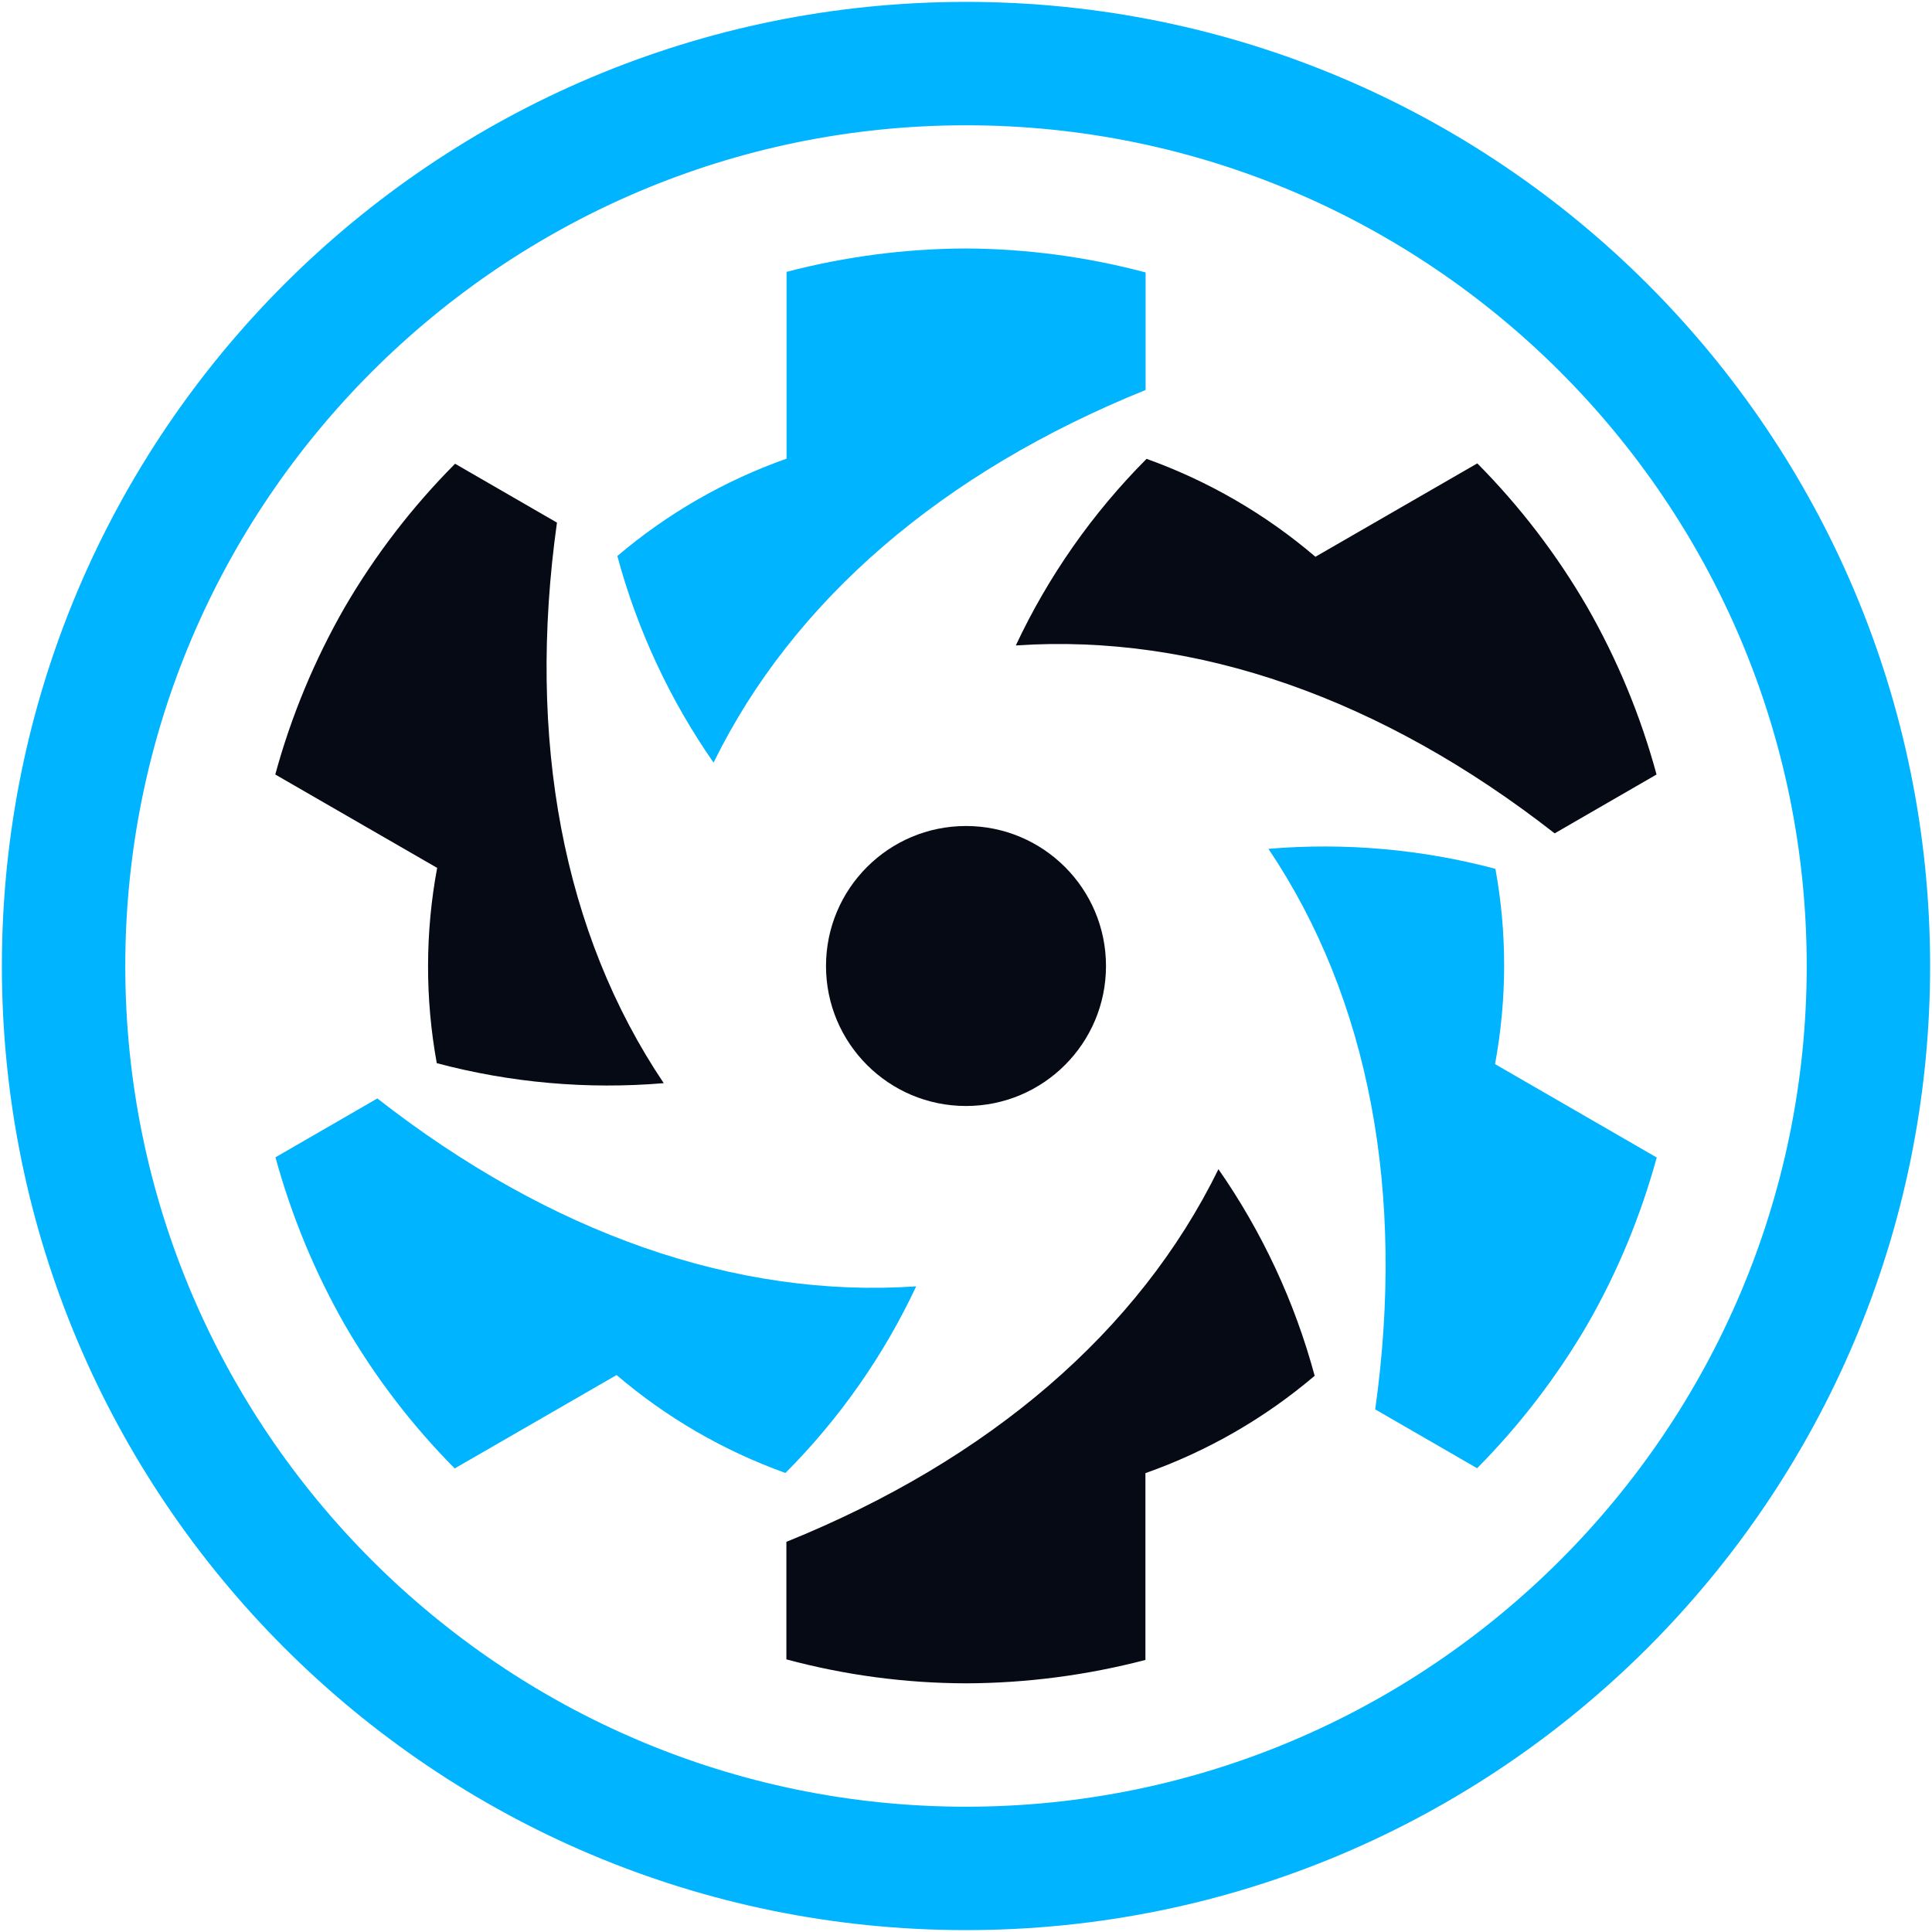
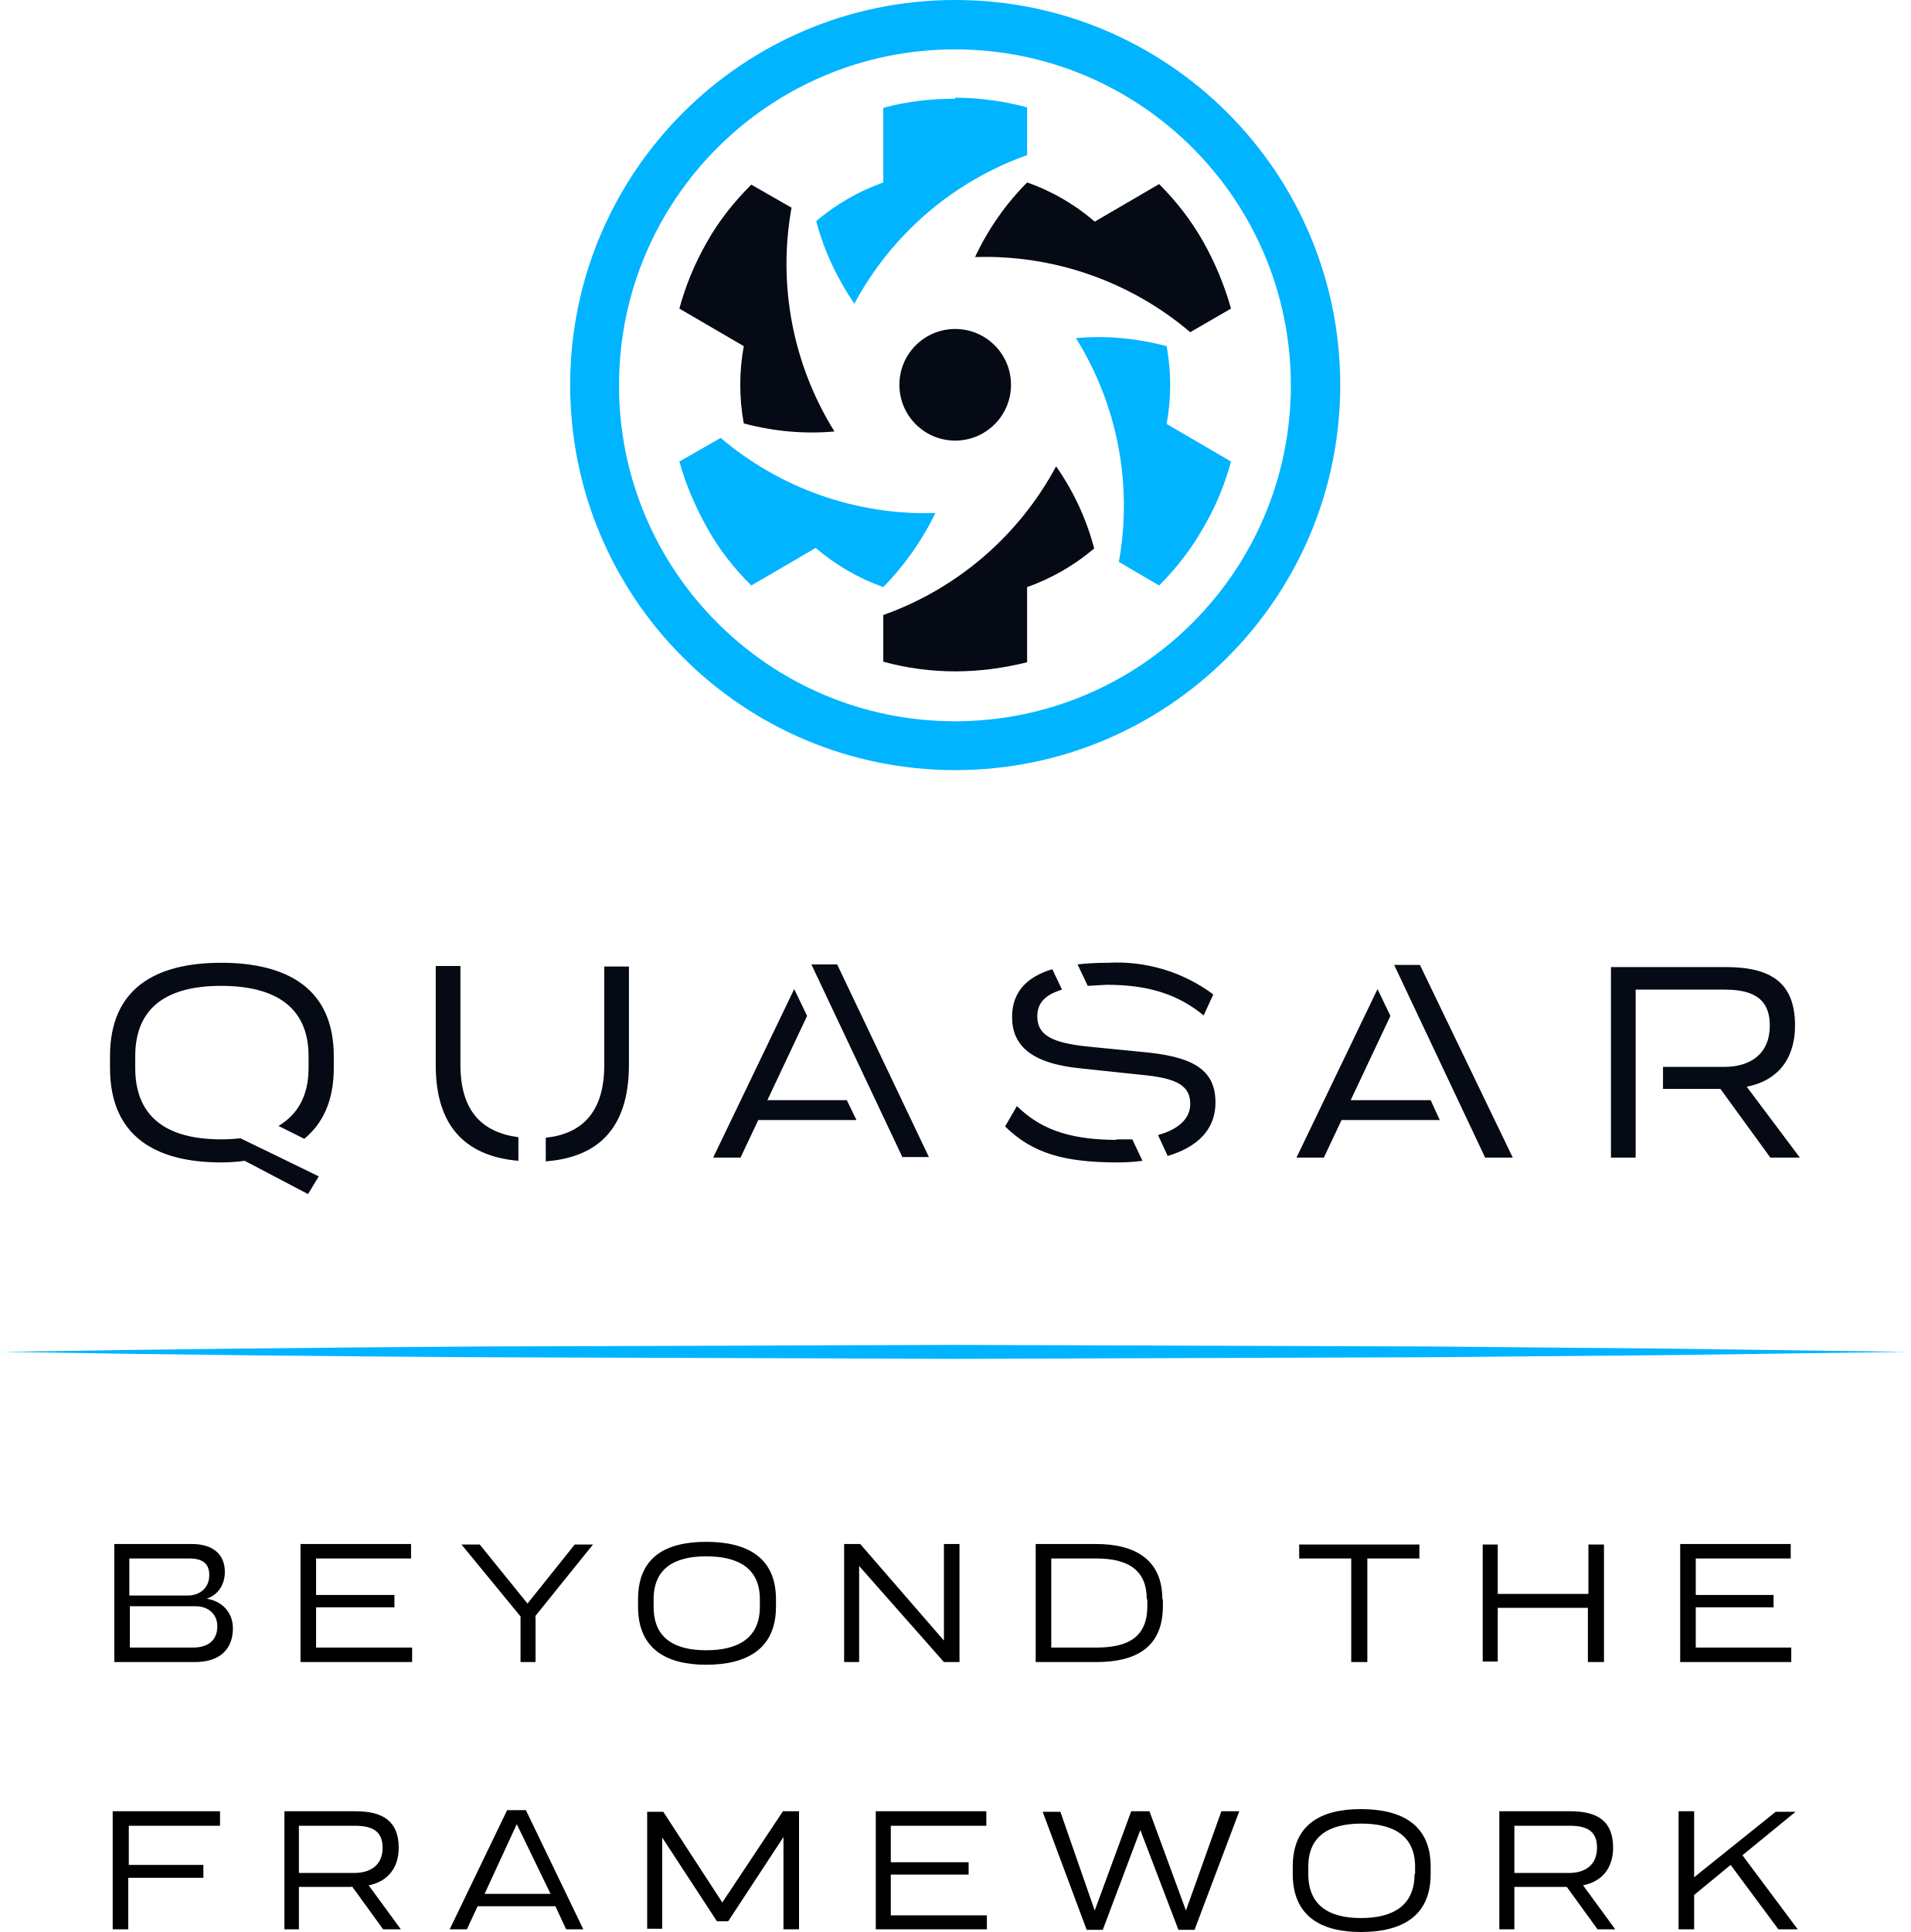
- <svg xmlns="http://www.w3.org/2000/svg" id="Layer_1" x="0" y="0" version="1.1" viewBox="0 0 1024 1024" xml:space="preserve">
-   <style>
- 		.st0 {
- 			fill: #050a14
- 		}
- 
- 		.st1 {
- 			fill: #00b4ff
- 		}
- 	</style>
-   <path id="path8860-5-4-8-2-7-1-8_20_" d="M586.2 512a74.2 74.2 0 11-148.4 0 74.2 74.2 0 11148.4 0z" class="st0" />
-   <path id="path8862-5-5-9-1-9-2-7_20_" d="M841.3 321.8a375.7 375.7 0 00-58.3-76.2l-85.8 49.5a286.7 286.7 0 00-89.5-51.9 352 352 0 00-69.3 98.9c95.5-6.5 194.1 28.1 285.6 99.6l54-31.2a377.5 377.5 0 00-36.7-88.7z" class="st0" />
-   <path id="path8866-7-5-5-0-3-5-6_20_" d="M512 892.2c32.1-.1 64.1-4.3 95.1-12.4v-99a285 285 0 0089.7-51.6 352.3 352.3 0 00-51-109.5c-42.1 85.9-121.3 154-229 197.5v62.3a369.4 369.4 0 0095.2 12.7z" class="st0" />
-   <path id="path8870-5-3-9-3-0-0-9_20_" d="M182.7 321.9a377.8 377.8 0 00-36.8 88.6l85.8 49.5a285.8 285.8 0 00-.2 103.5 352.7 352.7 0 00120.3 10.6C298.4 494.7 279.1 392 295.2 277l-54-31.2a376.9 376.9 0 00-58.5 76.1z" class="st0" />
-   <g>
-     <path id="path8864-4-8-1-2-7-3-1_20_" d="M841.3 702.1c16-27.8 28.3-57.6 36.8-88.6L792.4 564c6.4-34.6 6.4-69.6.2-103.5a352.7 352.7 0 00-120.3-10.6C725.7 529.3 745 632 728.9 747l54 31.2a382 382 0 0058.4-76.1z" class="st1" />
-     <path id="path8868-6-7-4-7-5-7-1_20_" d="M182.7 702.1a375.7 375.7 0 0058.3 76.2l85.8-49.5a286.7 286.7 0 0089.5 51.9 352 352 0 0069.3-98.9c-95.5 6.5-194.1-28.1-285.6-99.6l-54 31.2c8.5 31 20.8 60.8 36.7 88.7z" class="st1" />
-     <path id="path8872-6-3-2-1-4-2-1_20_" d="M512 131.7c-32.1.1-64.1 4.3-95.1 12.4v99a285 285 0 00-89.7 51.6 352.3 352.3 0 0051 109.5c42.1-85.9 121.3-154 229-197.5v-62.3a378.3 378.3 0 00-95.2-12.7z" class="st1" />
-   </g>
-   <path d="M512 66.4c245.7 0 445.6 199.9 445.6 445.6S757.7 957.6 512 957.6 66.4 757.7 66.4 512 266.3 66.4 512 66.4M512 1a511 511 0 100 1022A511 511 0 00512 1z" class="st1" />
+ <svg xmlns="http://www.w3.org/2000/svg" viewBox="0 0 356 360">
+   <path d="M43.4 303.4c0 3.8-2.3 6.3-7.1 6.3h-15v-22h14.4c4.3 0 6.2 2.2 6.2 5.2 0 2.6-1.5 4.4-3.4 5 2.8.4 4.9 2.5 4.9 5.5zm-8-13H24.1v6.9H35c2.1 0 4-1.3 4-3.8 0-2.2-1.3-3.1-3.7-3.1zm5.1 12.6c0-2.3-1.8-3.7-4-3.7H24.2v7.7h11.7c3.4 0 4.6-1.8 4.6-4zm36.3 4v2.7H56v-22h20.6v2.7H58.9v6.8h14.6v2.3H58.9v7.5h17.9zm23-5.8v8.5H97v-8.5l-11-13.4h3.4l8.9 11 8.8-11h3.4l-10.8 13.4zm19.1-1.8V298c0-7.9 5.2-10.7 12.7-10.7 7.5 0 13 2.8 13 10.7v1.4c0 7.9-5.5 10.8-13 10.8s-12.7-3-12.7-10.8zm22.7 0V298c0-5.7-3.9-8-10-8-6 0-9.8 2.3-9.8 8v1.4c0 5.8 3.8 8.1 9.8 8.1 6 0 10-2.3 10-8.1zm37.2-11.6v21.9h-2.9l-15.8-17.9v17.9h-2.8v-22h3l15.6 18v-18h2.9zm37.9 10.2v1.3c0 7.8-5.2 10.4-12.4 10.4H193v-22h11.2c7.2 0 12.4 2.8 12.4 10.3zm-3 0c0-5.3-3.3-7.6-9.4-7.6h-8.4V307h8.4c6 0 9.5-2 9.5-7.7V298zm50.8-7.6h-9.7v19.3h-3v-19.3h-9.7v-2.6h22.4v2.6zm34.4-2.6v21.9h-3v-10.1h-16.8v10h-2.8v-21.8h2.8v9.2H296v-9.2h2.9zm34.9 19.2v2.7h-20.7v-22h20.6v2.7H316v6.8h14.5v2.3H316v7.5h17.8zM24 340.2v7.3h13.9v2.4h-14v9.6H21v-22h20v2.7H24zm41.5 11.4h-9.8v7.9H53v-22h13.3c5.1 0 8 1.9 8 6.8 0 3.7-2 6.3-5.6 7l6 8.2h-3.3l-5.8-8zm-9.8-2.6H66c3.1 0 5.3-1.5 5.3-4.7 0-3.3-2.2-4.1-5.3-4.1H55.7v8.8zm47.9 6.2H89l-2 4.3h-3.2l10.7-22.2H98l10.7 22.2h-3.2l-2-4.3zm-1-2.3l-6.3-13-6 13h12.2zm46.3-15.3v21.9H146v-17.2L135.7 358h-2.1l-10.2-15.6v17h-2.8v-21.8h3l11 16.9 11.3-17h3zm35 19.3v2.6h-20.7v-22h20.6v2.7H166v6.8h14.5v2.3H166v7.6h17.8zm47-19.3l-8.3 22h-3l-7.1-18.6-7 18.6h-3l-8.2-22h3.3L204 356l6.8-18.5h3.4L221 356l6.6-18.5h3.3zm10 11.6v-1.4c0-7.8 5.2-10.7 12.7-10.7 7.6 0 13 2.9 13 10.7v1.4c0 7.9-5.4 10.8-13 10.8-7.5 0-12.7-3-12.7-10.8zm22.8 0v-1.4c0-5.7-4-8-10-8s-9.9 2.3-9.9 8v1.4c0 5.8 3.8 8.2 9.8 8.2 6.1 0 10-2.4 10-8.2zm28.3 2.4h-9.8v7.9h-2.8v-22h13.2c5.2 0 8 1.9 8 6.8 0 3.7-2 6.3-5.6 7l6 8.2h-3.3l-5.8-8zm-9.8-2.6h10.2c3 0 5.2-1.5 5.2-4.7 0-3.3-2.1-4.1-5.2-4.1h-10.2v8.8zm40.3-1.5l-6.8 5.6v6.4h-2.9v-22h2.9v12.3l15.2-12.2h3.7l-9.9 8.1 10.3 13.8h-3.6l-8.9-12z" />
+   <path fill="#050A14" d="M188.4 71.7a10.4 10.4 0 01-20.8 0 10.4 10.4 0 1120.8 0zM224.2 45c-2.2-3.9-5-7.5-8.2-10.7l-12 7c-3.7-3.2-8-5.7-12.6-7.3a49.4 49.4 0 00-9.7 13.9 59 59 0 0140.1 14l7.6-4.4a57 57 0 00-5.2-12.5zM178 125.1c4.5 0 9-.6 13.4-1.7v-14a40 40 0 0012.5-7.2 47.7 47.7 0 00-7.1-15.3 59 59 0 01-32.2 27.7v8.7c4.4 1.2 8.9 1.8 13.4 1.8zM131.8 45c-2.3 4-4 8.1-5.2 12.5l12 7a40 40 0 000 14.4c5.7 1.5 11.3 2 16.9 1.5a59 59 0 01-8-41.7l-7.5-4.3c-3.2 3.2-6 6.7-8.2 10.6z" />
+   <path fill="#00B4FF" d="M224.2 98.4c2.3-3.9 4-8 5.2-12.4l-12-7a40 40 0 000-14.5c-5.7-1.5-11.3-2-16.9-1.5a59 59 0 018 41.7l7.5 4.4c3.2-3.2 6-6.8 8.2-10.7zm-92.4 0c2.2 4 5 7.5 8.2 10.7l12-7a40 40 0 0012.6 7.3c4-4.1 7.3-8.8 9.7-13.8a59 59 0 01-40-14l-7.7 4.4c1.2 4.3 3 8.5 5.2 12.4zm46.2-80c-4.5 0-9 .5-13.4 1.7V34a40 40 0 00-12.5 7.2c1.5 5.7 4 10.8 7.1 15.4a59 59 0 0132.2-27.7V20a53.3 53.3 0 00-13.4-1.8z" />
+   <path fill="#00B4FF" d="M178 9.2a62.6 62.6 0 11-.1 125.2A62.6 62.6 0 01178 9.2m0-9.2a71.7 71.7 0 100 143.5A71.7 71.7 0 00178 0z" />
+   <path fill="#050A14" d="M96.6 212v4.3c-9.2-.8-15.4-5.8-15.4-17.8V180h4.6v18.4c0 8.6 4 12.6 10.8 13.5zm16-31.9v18.4c0 8.9-4.3 12.8-10.9 13.5v4.4c9.2-.7 15.5-5.6 15.5-18v-18.3h-4.7zM62.2 199v-2.2c0-12.7-8.8-17.4-21-17.4-12.1 0-20.7 4.7-20.7 17.4v2.2c0 12.8 8.6 17.6 20.7 17.6 1.5 0 3-.1 4.4-.3l11.8 6.2 2-3.3-8.2-4-6.4-3.1a32 32 0 01-3.6.2c-9.8 0-16-3.9-16-13.3v-2.2c0-9.3 6.2-13.1 16-13.1 9.9 0 16.3 3.8 16.3 13.1v2.2c0 5.3-2.1 8.7-5.6 10.8l4.8 2.4c3.4-2.8 5.5-7 5.5-13.2zM168 215.6h5.1L156 179.7h-4.8l17 36zM143 205l7.4-15.7-2.4-5-15.1 31.4h5.1l3.3-7h18.3l-1.8-3.7H143zm133.7 10.7h5.2l-17.3-35.9h-4.8l17 36zm-25-10.7l7.4-15.7-2.4-5-15.1 31.4h5.1l3.3-7h18.3l-1.7-3.7h-14.8zm73.8-2.5c6-1.2 9-5.4 9-11.4 0-8-4.5-10.9-12.9-10.9h-21.4v35.5h4.6v-31.3h16.5c5 0 8.5 1.4 8.5 6.7 0 5.2-3.5 7.7-8.5 7.7h-11.4v4.1h10.7l9.3 12.8h5.5l-9.9-13.2zm-117.4 9.9c-9.7 0-14.7-2.5-18.6-6.3l-2.2 3.8c5.1 5 11 6.7 21 6.7 1.6 0 3.1-.1 4.6-.3l-1.9-4h-3zm18.4-7c0-6.4-4.7-8.6-13.8-9.4l-10.1-1c-6.7-.7-9.3-2.2-9.3-5.6 0-2.5 1.4-4 4.6-5l-1.8-3.8c-4.7 1.4-7.5 4.2-7.5 8.9 0 5.2 3.4 8.7 13 9.6l11.3 1.2c6.4.6 8.9 2 8.9 5.4 0 2.7-2.1 4.7-6 5.8l1.8 3.9c5.3-1.6 8.9-4.7 8.9-10zm-20.3-21.9c7.9 0 13.3 1.8 18.1 5.7l1.8-3.9a30 30 0 00-19.6-5.9c-2 0-4 .1-5.7.3l1.9 4 3.5-.2z" />
+   <path fill="#00B4FF" d="M.5 251.9c29.6-.5 59.2-.8 88.8-1l88.7-.3 88.7.3 44.4.4 44.4.6-44.4.6-44.4.4-88.7.3-88.7-.3a7981 7981 0 01-88.8-1z" />
+   <path fill="none" d="M-565.2 324H-252v15.8h-313.2z" />
</svg>
